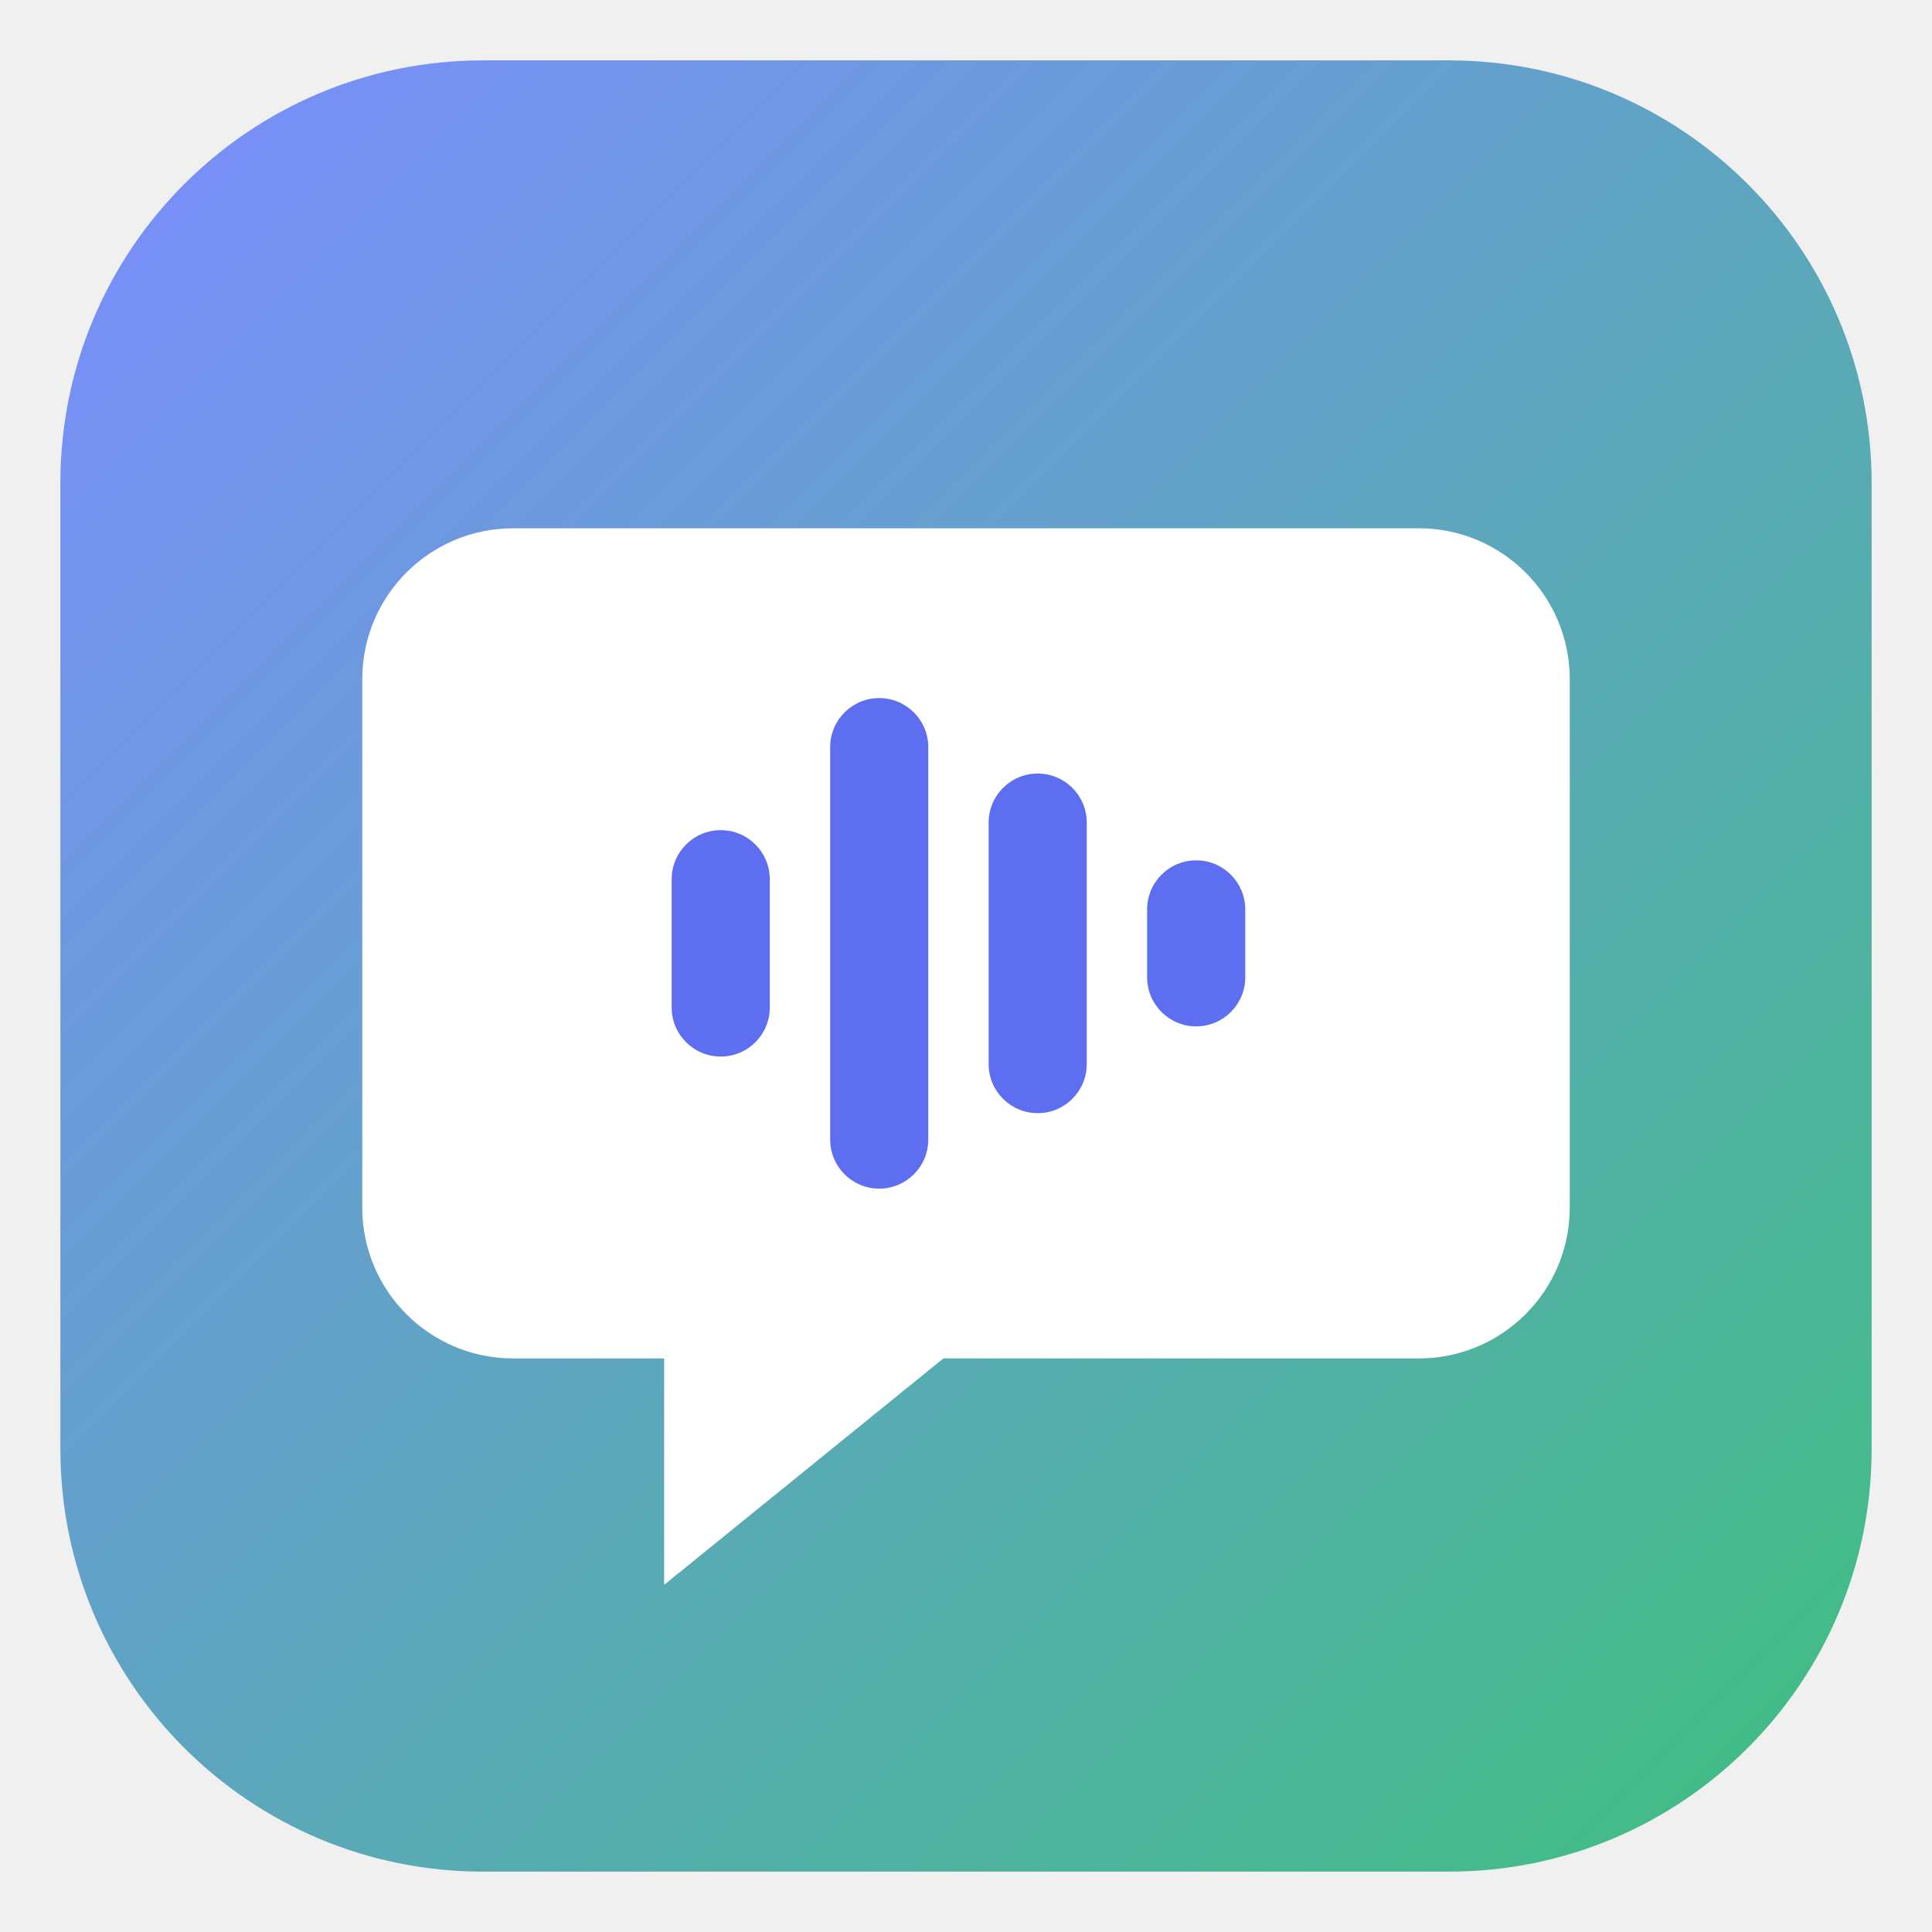
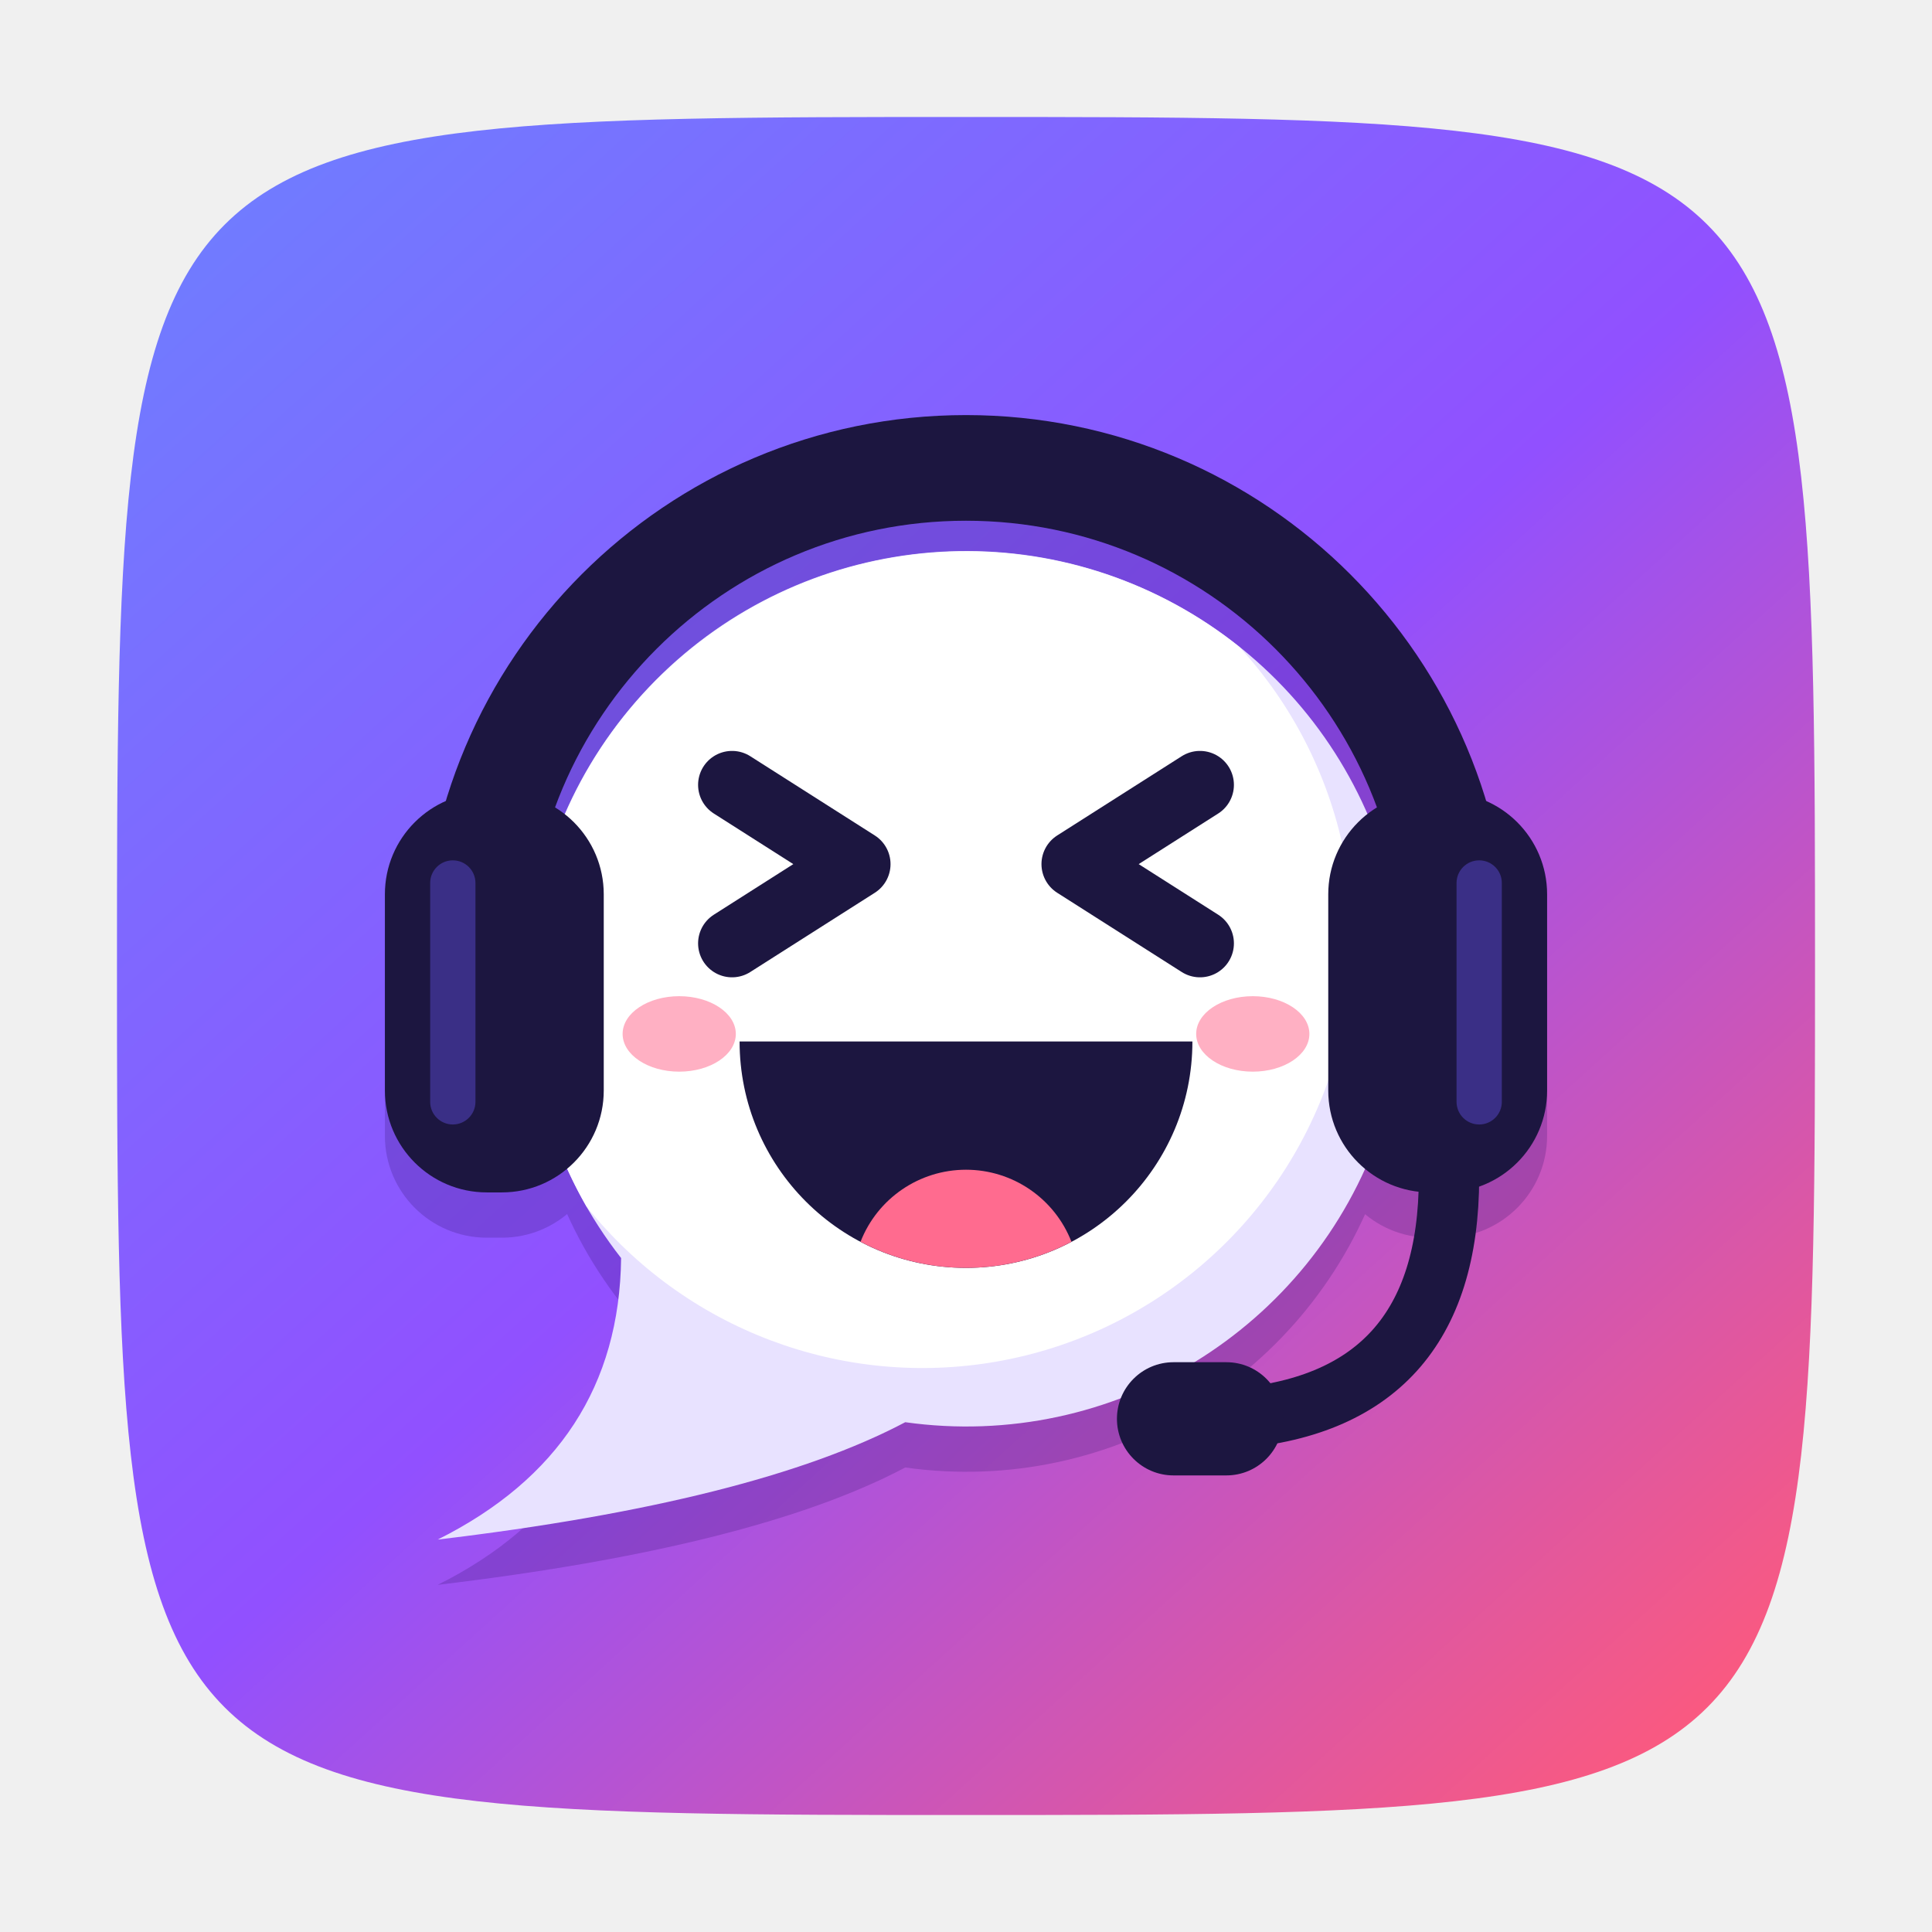
- <svg xmlns="http://www.w3.org/2000/svg" viewBox="0 0 512 512">
+ <svg xmlns="http://www.w3.org/2000/svg" viewBox="0 0 512 512" width="512" height="512">
  <defs>
-     <linearGradient id="g" x1="0" y1="0" x2="1" y2="1">
-       <stop offset="0" stop-color="#7c8cff" />
-       <stop offset="1" stop-color="#3fbf7f" />
+     <linearGradient id="fundo" gradientUnits="userSpaceOnUse" x1="60" y1="40" x2="452" y2="472">
+       <stop offset="0" stop-color="#6f7dff" />
+       <stop offset=".5" stop-color="#9150ff" />
+       <stop offset="1" stop-color="#ff5a7a" />
    </linearGradient>
  </defs>
-   <rect x="16" y="16" width="480" height="480" rx="112" fill="url(#g)" />
-   <path d="M136 140h240a40 40 0 0 1 40 40v140a40 40 0 0 1-40 40H250l-74 60v-60h-40a40 40 0 0 1-40-40V180a40 40 0 0 1 40-40z" fill="#fff" />
-   <g fill="#5d6ef0">
-     <rect x="178" y="220" width="26" height="60" rx="13" />
-     <rect x="220" y="185" width="26" height="130" rx="13" />
-     <rect x="262" y="205" width="26" height="90" rx="13" />
-     <rect x="304" y="228" width="26" height="44" rx="13" />
+   <path fill="url(#fundo)" d="M481 256C481 479.9 479.9 481 256 481C32.1 481 31 479.9 31 256C31 32.1 32.1 31 256 31C479.9 31 481 32.1 481 256Z" />
+   <g transform="translate(0 -16)">
+     <g fill="#2a0d63" opacity=".22" transform="translate(0 12)">
+       <path d="M126 270A130 130 0 0 1 386 270" fill="none" stroke="#2a0d63" stroke-width="28" stroke-linecap="round" />
+       <path d="M164.6 349.4A116 116 0 1 1 239.9 392.9Q200 414 116 424Q164 400 164.6 349.4Z" />
+       <rect x="102" y="226" width="58" height="106" rx="27" />
+       <rect x="352" y="226" width="58" height="106" rx="27" />
+     </g>
+     <path d="M126 270A130 130 0 0 1 386 270" fill="none" stroke="#1c1640" stroke-width="28" stroke-linecap="round" />
+     <path fill="#e8e2ff" d="M164.6 349.4A116 116 0 1 1 239.9 392.9Q200 414 116 424Q164 400 164.6 349.4Z" />
+     <path fill="#fff" d="M155.4 335.7A116 116 0 0 1 328.4 187.4A114 114 0 1 1 155.4 335.7Z" />
+     <g fill="#1c1640">
+       <rect x="102" y="226" width="58" height="106" rx="27" />
+       <rect x="352" y="226" width="58" height="106" rx="27" />
+     </g>
+     <g fill="#3a2f86">
+       <rect x="114" y="244" width="12" height="70" rx="6" />
+       <rect x="386" y="244" width="12" height="70" rx="6" />
+     </g>
+     <g fill="#ffb0c3">
+       <ellipse cx="180" cy="290" rx="15" ry="10" />
+       <ellipse cx="332" cy="290" rx="15" ry="10" />
+     </g>
+     <g fill="none" stroke="#1c1640" stroke-width="18" stroke-linecap="round" stroke-linejoin="round">
+       <path d="M194 224L227 245L194 266" />
+       <path d="M318 224L285 245L318 266" />
+     </g>
+     <path fill="#1c1640" d="M196 292H316A60 60 0 0 1 196 292Z" />
+     <path fill="#ff6b8f" d="M228.05 345.09A30 30 0 0 1 283.95 345.09A60 60 0 0 1 228.05 345.09Z" />
+     <path d="M384 328Q384 388 326 392" fill="none" stroke="#1c1640" stroke-width="16" stroke-linecap="round" />
+     <rect x="296" y="377" width="44" height="30" rx="15" fill="#1c1640" />
  </g>
</svg>
